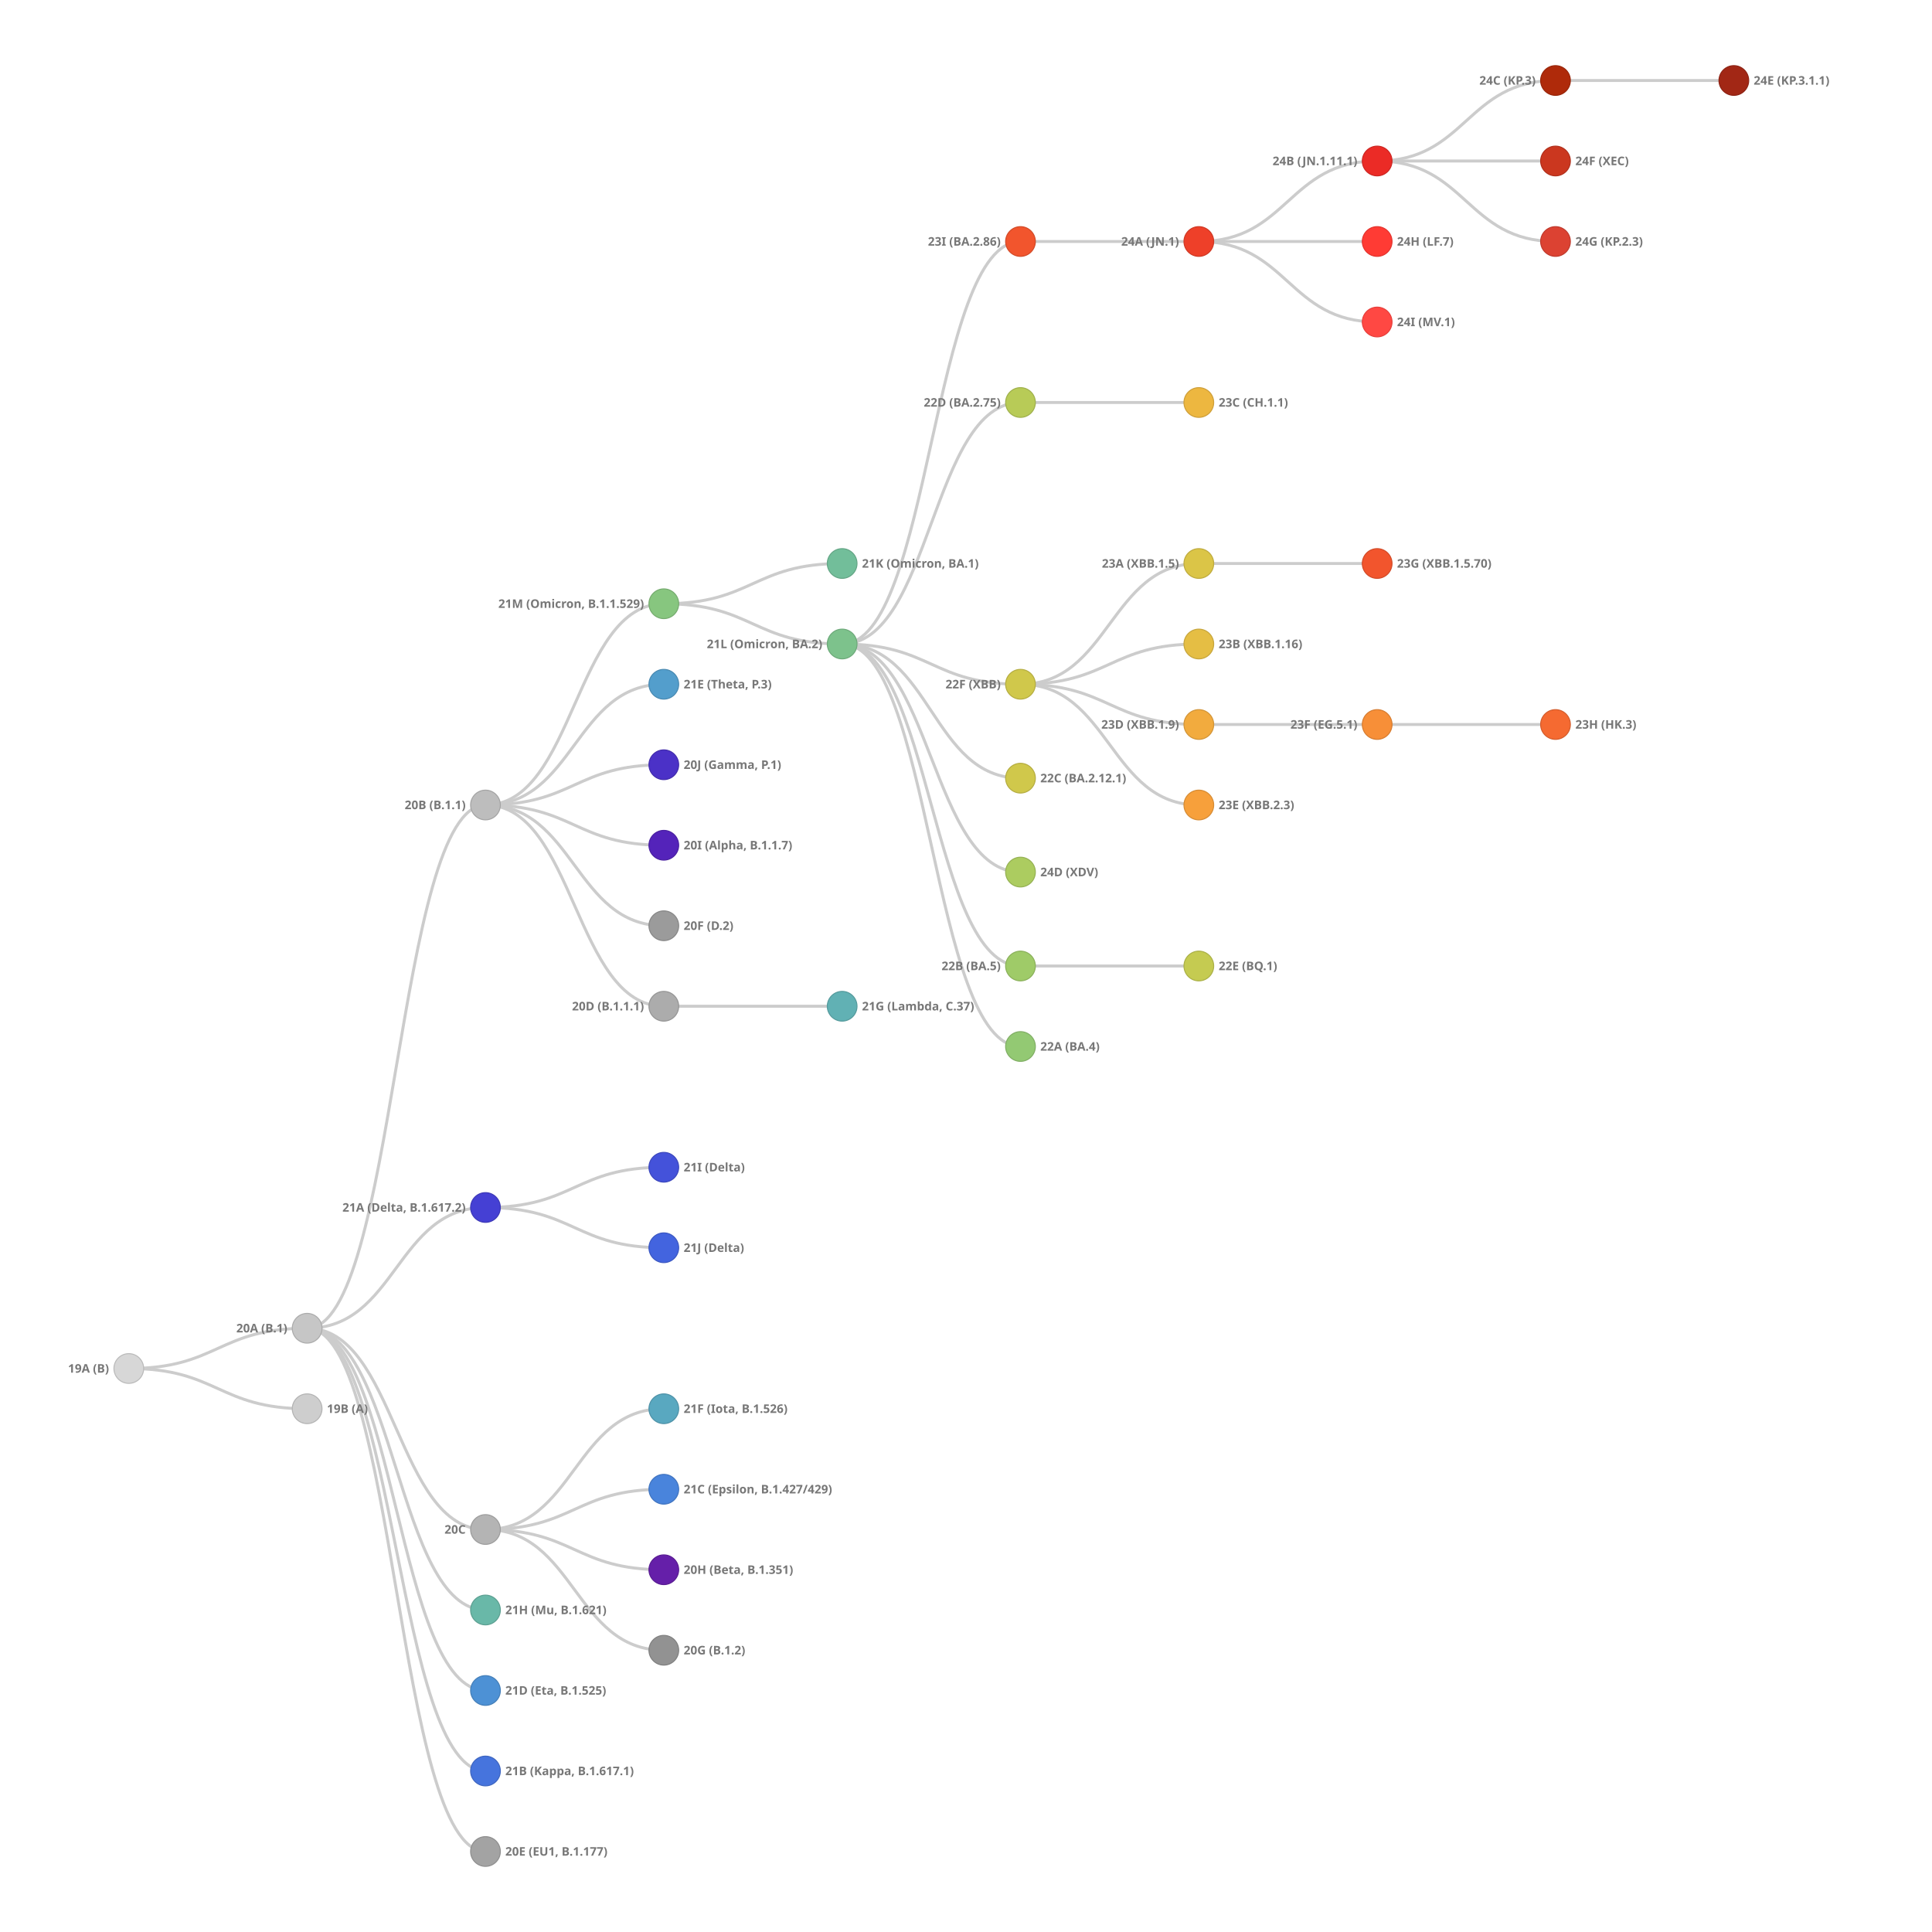
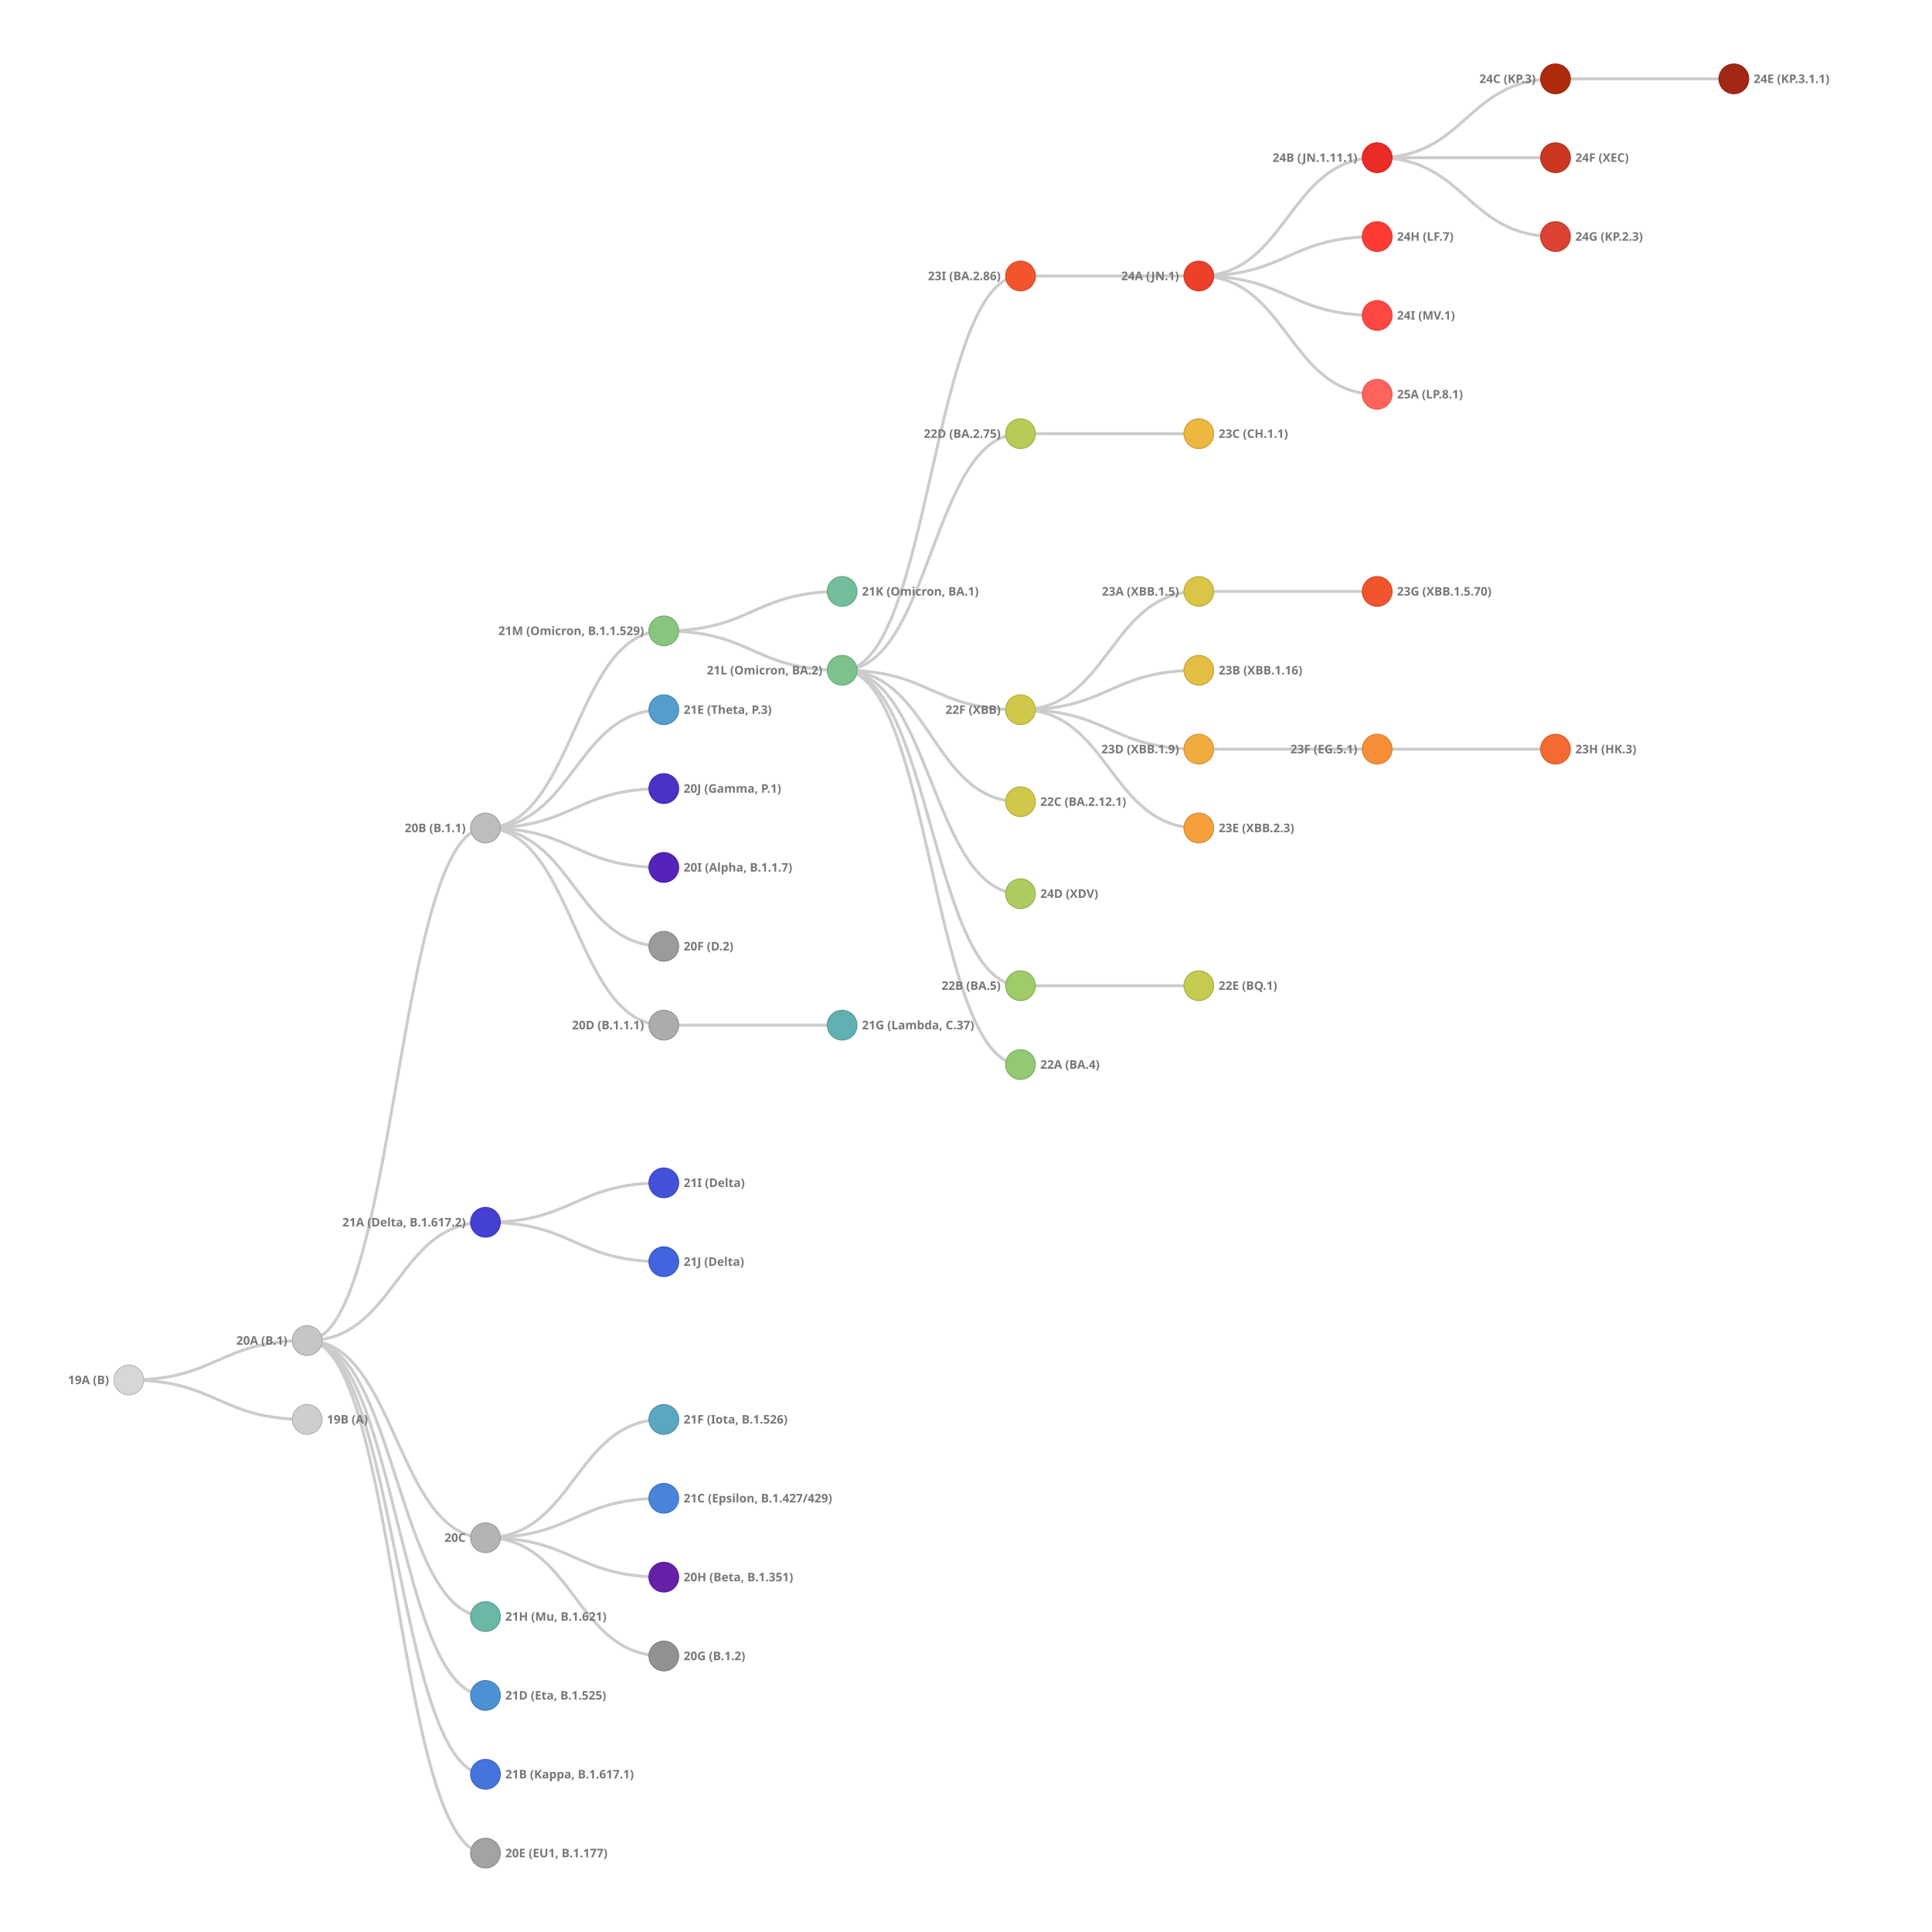
<svg xmlns="http://www.w3.org/2000/svg" class="d3-component" viewBox="-70 0 1830 1950" style="font-family: sans-serif; font-size: 1.25rem;" width="2000" height="2000">
-   <path fill="none" stroke="#ccc" stroke-width="3px" d="M 180 1340.625               C 90 1340.625,                 90 1381.25,                 0 1381.25" />
-   <path fill="none" stroke="#ccc" stroke-width="3px" d="M 180 1421.875               C 90 1421.875,                 90 1381.25,                 0 1381.25" />
-   <path fill="none" stroke="#ccc" stroke-width="3px" d="M 360 812.5               C 270 812.5,                 270 1340.625,                 180 1340.625" />
-   <path fill="none" stroke="#ccc" stroke-width="3px" d="M 360 1218.75               C 270 1218.75,                 270 1340.625,                 180 1340.625" />
-   <path fill="none" stroke="#ccc" stroke-width="3px" d="M 360 1543.75               C 270 1543.75,                 270 1340.625,                 180 1340.625" />
-   <path fill="none" stroke="#ccc" stroke-width="3px" d="M 360 1625               C 270 1625,                 270 1340.625,                 180 1340.625" />
-   <path fill="none" stroke="#ccc" stroke-width="3px" d="M 360 1706.25               C 270 1706.25,                 270 1340.625,                 180 1340.625" />
-   <path fill="none" stroke="#ccc" stroke-width="3px" d="M 360 1787.5               C 270 1787.5,                 270 1340.625,                 180 1340.625" />
-   <path fill="none" stroke="#ccc" stroke-width="3px" d="M 360 1868.75               C 270 1868.75,                 270 1340.625,                 180 1340.625" />
-   <path fill="none" stroke="#ccc" stroke-width="3px" d="M 540 609.375               C 450 609.375,                 450 812.5,                 360 812.5" />
-   <path fill="none" stroke="#ccc" stroke-width="3px" d="M 540 690.625               C 450 690.625,                 450 812.5,                 360 812.5" />
-   <path fill="none" stroke="#ccc" stroke-width="3px" d="M 540 771.875               C 450 771.875,                 450 812.5,                 360 812.5" />
-   <path fill="none" stroke="#ccc" stroke-width="3px" d="M 540 853.125               C 450 853.125,                 450 812.5,                 360 812.5" />
-   <path fill="none" stroke="#ccc" stroke-width="3px" d="M 540 934.375               C 450 934.375,                 450 812.5,                 360 812.5" />
-   <path fill="none" stroke="#ccc" stroke-width="3px" d="M 540 1015.625               C 450 1015.625,                 450 812.5,                 360 812.5" />
-   <path fill="none" stroke="#ccc" stroke-width="3px" d="M 540 1178.125               C 450 1178.125,                 450 1218.75,                 360 1218.75" />
-   <path fill="none" stroke="#ccc" stroke-width="3px" d="M 540 1259.375               C 450 1259.375,                 450 1218.75,                 360 1218.75" />
-   <path fill="none" stroke="#ccc" stroke-width="3px" d="M 540 1421.875               C 450 1421.875,                 450 1543.75,                 360 1543.75" />
-   <path fill="none" stroke="#ccc" stroke-width="3px" d="M 540 1503.125               C 450 1503.125,                 450 1543.75,                 360 1543.75" />
-   <path fill="none" stroke="#ccc" stroke-width="3px" d="M 540 1584.375               C 450 1584.375,                 450 1543.75,                 360 1543.75" />
-   <path fill="none" stroke="#ccc" stroke-width="3px" d="M 540 1665.625               C 450 1665.625,                 450 1543.75,                 360 1543.75" />
-   <path fill="none" stroke="#ccc" stroke-width="3px" d="M 720 568.75               C 630 568.75,                 630 609.375,                 540 609.375" />
-   <path fill="none" stroke="#ccc" stroke-width="3px" d="M 720 650               C 630 650,                 630 609.375,                 540 609.375" />
-   <path fill="none" stroke="#ccc" stroke-width="3px" d="M 720 1015.625               C 630 1015.625,                 630 1015.625,                 540 1015.625" />
-   <path fill="none" stroke="#ccc" stroke-width="3px" d="M 900 243.75               C 810 243.75,                 810 650,                 720 650" />
-   <path fill="none" stroke="#ccc" stroke-width="3px" d="M 900 406.25               C 810 406.25,                 810 650,                 720 650" />
-   <path fill="none" stroke="#ccc" stroke-width="3px" d="M 900 690.625               C 810 690.625,                 810 650,                 720 650" />
-   <path fill="none" stroke="#ccc" stroke-width="3px" d="M 900 785.417               C 810 785.417,                 810 650,                 720 650" />
-   <path fill="none" stroke="#ccc" stroke-width="3px" d="M 900 880.208               C 810 880.208,                 810 650,                 720 650" />
-   <path fill="none" stroke="#ccc" stroke-width="3px" d="M 900 975               C 810 975,                 810 650,                 720 650" />
-   <path fill="none" stroke="#ccc" stroke-width="3px" d="M 900 1056.25               C 810 1056.25,                 810 650,                 720 650" />
-   <path fill="none" stroke="#ccc" stroke-width="3px" d="M 1080 243.75               C 990 243.75,                 990 243.75,                 900 243.75" />
-   <path fill="none" stroke="#ccc" stroke-width="3px" d="M 1080 406.25               C 990 406.25,                 990 406.25,                 900 406.25" />
-   <path fill="none" stroke="#ccc" stroke-width="3px" d="M 1080 568.75               C 990 568.75,                 990 690.625,                 900 690.625" />
-   <path fill="none" stroke="#ccc" stroke-width="3px" d="M 1080 650               C 990 650,                 990 690.625,                 900 690.625" />
-   <path fill="none" stroke="#ccc" stroke-width="3px" d="M 1080 731.25               C 990 731.25,                 990 690.625,                 900 690.625" />
-   <path fill="none" stroke="#ccc" stroke-width="3px" d="M 1080 812.5               C 990 812.5,                 990 690.625,                 900 690.625" />
-   <path fill="none" stroke="#ccc" stroke-width="3px" d="M 1080 975               C 990 975,                 990 975,                 900 975" />
-   <path fill="none" stroke="#ccc" stroke-width="3px" d="M 1260 162.5               C 1170 162.5,                 1170 243.75,                 1080 243.75" />
-   <path fill="none" stroke="#ccc" stroke-width="3px" d="M 1260 243.75               C 1170 243.75,                 1170 243.75,                 1080 243.75" />
-   <path fill="none" stroke="#ccc" stroke-width="3px" d="M 1260 325               C 1170 325,                 1170 243.75,                 1080 243.75" />
-   <path fill="none" stroke="#ccc" stroke-width="3px" d="M 1260 568.75               C 1170 568.75,                 1170 568.75,                 1080 568.75" />
-   <path fill="none" stroke="#ccc" stroke-width="3px" d="M 1260 731.25               C 1170 731.25,                 1170 731.25,                 1080 731.25" />
-   <path fill="none" stroke="#ccc" stroke-width="3px" d="M 1440 81.25               C 1350 81.25,                 1350 162.5,                 1260 162.5" />
-   <path fill="none" stroke="#ccc" stroke-width="3px" d="M 1440 162.5               C 1350 162.5,                 1350 162.5,                 1260 162.5" />
-   <path fill="none" stroke="#ccc" stroke-width="3px" d="M 1440 243.75               C 1350 243.75,                 1350 162.5,                 1260 162.5" />
-   <path fill="none" stroke="#ccc" stroke-width="3px" d="M 1440 731.25               C 1350 731.25,                 1350 731.25,                 1260 731.25" />
-   <path fill="none" stroke="#ccc" stroke-width="3px" d="M 1620 81.25               C 1530 81.25,                 1530 81.25,                 1440 81.25" />
+   <path fill="none" stroke="#ccc" stroke-width="3px" d="M 180 1353.061               C 90 1353.061,                 90 1392.857,                 0 1392.857" />
+   <path fill="none" stroke="#ccc" stroke-width="3px" d="M 180 1432.653               C 90 1432.653,                 90 1392.857,                 0 1392.857" />
+   <path fill="none" stroke="#ccc" stroke-width="3px" d="M 360 835.714               C 270 835.714,                 270 1353.061,                 180 1353.061" />
+   <path fill="none" stroke="#ccc" stroke-width="3px" d="M 360 1233.673               C 270 1233.673,                 270 1353.061,                 180 1353.061" />
+   <path fill="none" stroke="#ccc" stroke-width="3px" d="M 360 1552.041               C 270 1552.041,                 270 1353.061,                 180 1353.061" />
+   <path fill="none" stroke="#ccc" stroke-width="3px" d="M 360 1631.633               C 270 1631.633,                 270 1353.061,                 180 1353.061" />
+   <path fill="none" stroke="#ccc" stroke-width="3px" d="M 360 1711.224               C 270 1711.224,                 270 1353.061,                 180 1353.061" />
+   <path fill="none" stroke="#ccc" stroke-width="3px" d="M 360 1790.816               C 270 1790.816,                 270 1353.061,                 180 1353.061" />
+   <path fill="none" stroke="#ccc" stroke-width="3px" d="M 360 1870.408               C 270 1870.408,                 270 1353.061,                 180 1353.061" />
+   <path fill="none" stroke="#ccc" stroke-width="3px" d="M 540 636.735               C 450 636.735,                 450 835.714,                 360 835.714" />
+   <path fill="none" stroke="#ccc" stroke-width="3px" d="M 540 716.327               C 450 716.327,                 450 835.714,                 360 835.714" />
+   <path fill="none" stroke="#ccc" stroke-width="3px" d="M 540 795.918               C 450 795.918,                 450 835.714,                 360 835.714" />
+   <path fill="none" stroke="#ccc" stroke-width="3px" d="M 540 875.51               C 450 875.51,                 450 835.714,                 360 835.714" />
+   <path fill="none" stroke="#ccc" stroke-width="3px" d="M 540 955.102               C 450 955.102,                 450 835.714,                 360 835.714" />
+   <path fill="none" stroke="#ccc" stroke-width="3px" d="M 540 1034.694               C 450 1034.694,                 450 835.714,                 360 835.714" />
+   <path fill="none" stroke="#ccc" stroke-width="3px" d="M 540 1193.878               C 450 1193.878,                 450 1233.673,                 360 1233.673" />
+   <path fill="none" stroke="#ccc" stroke-width="3px" d="M 540 1273.469               C 450 1273.469,                 450 1233.673,                 360 1233.673" />
+   <path fill="none" stroke="#ccc" stroke-width="3px" d="M 540 1432.653               C 450 1432.653,                 450 1552.041,                 360 1552.041" />
+   <path fill="none" stroke="#ccc" stroke-width="3px" d="M 540 1512.245               C 450 1512.245,                 450 1552.041,                 360 1552.041" />
+   <path fill="none" stroke="#ccc" stroke-width="3px" d="M 540 1591.837               C 450 1591.837,                 450 1552.041,                 360 1552.041" />
+   <path fill="none" stroke="#ccc" stroke-width="3px" d="M 540 1671.429               C 450 1671.429,                 450 1552.041,                 360 1552.041" />
+   <path fill="none" stroke="#ccc" stroke-width="3px" d="M 720 596.939               C 630 596.939,                 630 636.735,                 540 636.735" />
+   <path fill="none" stroke="#ccc" stroke-width="3px" d="M 720 676.531               C 630 676.531,                 630 636.735,                 540 636.735" />
+   <path fill="none" stroke="#ccc" stroke-width="3px" d="M 720 1034.694               C 630 1034.694,                 630 1034.694,                 540 1034.694" />
+   <path fill="none" stroke="#ccc" stroke-width="3px" d="M 900 278.571               C 810 278.571,                 810 676.531,                 720 676.531" />
+   <path fill="none" stroke="#ccc" stroke-width="3px" d="M 900 437.755               C 810 437.755,                 810 676.531,                 720 676.531" />
+   <path fill="none" stroke="#ccc" stroke-width="3px" d="M 900 716.327               C 810 716.327,                 810 676.531,                 720 676.531" />
+   <path fill="none" stroke="#ccc" stroke-width="3px" d="M 900 809.184               C 810 809.184,                 810 676.531,                 720 676.531" />
+   <path fill="none" stroke="#ccc" stroke-width="3px" d="M 900 902.041               C 810 902.041,                 810 676.531,                 720 676.531" />
+   <path fill="none" stroke="#ccc" stroke-width="3px" d="M 900 994.898               C 810 994.898,                 810 676.531,                 720 676.531" />
+   <path fill="none" stroke="#ccc" stroke-width="3px" d="M 900 1074.49               C 810 1074.49,                 810 676.531,                 720 676.531" />
+   <path fill="none" stroke="#ccc" stroke-width="3px" d="M 1080 278.571               C 990 278.571,                 990 278.571,                 900 278.571" />
+   <path fill="none" stroke="#ccc" stroke-width="3px" d="M 1080 437.755               C 990 437.755,                 990 437.755,                 900 437.755" />
+   <path fill="none" stroke="#ccc" stroke-width="3px" d="M 1080 596.939               C 990 596.939,                 990 716.327,                 900 716.327" />
+   <path fill="none" stroke="#ccc" stroke-width="3px" d="M 1080 676.531               C 990 676.531,                 990 716.327,                 900 716.327" />
+   <path fill="none" stroke="#ccc" stroke-width="3px" d="M 1080 756.122               C 990 756.122,                 990 716.327,                 900 716.327" />
+   <path fill="none" stroke="#ccc" stroke-width="3px" d="M 1080 835.714               C 990 835.714,                 990 716.327,                 900 716.327" />
+   <path fill="none" stroke="#ccc" stroke-width="3px" d="M 1080 994.898               C 990 994.898,                 990 994.898,                 900 994.898" />
+   <path fill="none" stroke="#ccc" stroke-width="3px" d="M 1260 159.184               C 1170 159.184,                 1170 278.571,                 1080 278.571" />
+   <path fill="none" stroke="#ccc" stroke-width="3px" d="M 1260 238.776               C 1170 238.776,                 1170 278.571,                 1080 278.571" />
+   <path fill="none" stroke="#ccc" stroke-width="3px" d="M 1260 318.367               C 1170 318.367,                 1170 278.571,                 1080 278.571" />
+   <path fill="none" stroke="#ccc" stroke-width="3px" d="M 1260 397.959               C 1170 397.959,                 1170 278.571,                 1080 278.571" />
+   <path fill="none" stroke="#ccc" stroke-width="3px" d="M 1260 596.939               C 1170 596.939,                 1170 596.939,                 1080 596.939" />
+   <path fill="none" stroke="#ccc" stroke-width="3px" d="M 1260 756.122               C 1170 756.122,                 1170 756.122,                 1080 756.122" />
+   <path fill="none" stroke="#ccc" stroke-width="3px" d="M 1440 79.592               C 1350 79.592,                 1350 159.184,                 1260 159.184" />
+   <path fill="none" stroke="#ccc" stroke-width="3px" d="M 1440 159.184               C 1350 159.184,                 1350 159.184,                 1260 159.184" />
+   <path fill="none" stroke="#ccc" stroke-width="3px" d="M 1440 238.776               C 1350 238.776,                 1350 159.184,                 1260 159.184" />
+   <path fill="none" stroke="#ccc" stroke-width="3px" d="M 1440 756.122               C 1350 756.122,                 1350 756.122,                 1260 756.122" />
+   <path fill="none" stroke="#ccc" stroke-width="3px" d="M 1620 79.592               C 1530 79.592,                 1530 79.592,                 1440 79.592" />
  <g transform="translate(50,50)" />
-   <g class="node" transform="translate(0, 1381.25)">
+   <g class="node" transform="translate(0, 1392.857)">
    <circle class="node" r="15" cursor="pointer" style="fill: rgb(215, 215, 215); stroke: rgb(186, 186, 186);" />
    <text dy=".35em" x="-20" text-anchor="end" fill="#777" font-weight="700">19A (B)</text>
  </g>
-   <g class="node" transform="translate(180, 1340.625)">
+   <g class="node" transform="translate(180, 1353.061)">
    <circle class="node" r="15" cursor="pointer" style="fill: rgb(198, 198, 198); stroke: rgb(171, 171, 171);" />
    <text dy=".35em" x="-20" text-anchor="end" fill="#777" font-weight="700">20A (B.1)</text>
  </g>
-   <g class="node" transform="translate(180, 1421.875)">
+   <g class="node" transform="translate(180, 1432.653)">
    <circle class="node" r="15" cursor="pointer" style="fill: rgb(206, 206, 206); stroke: rgb(179, 179, 179);" />
    <text dy=".35em" x="20" text-anchor="start" fill="#777" font-weight="700">19B (A)</text>
  </g>
-   <g class="node" transform="translate(360, 812.5)">
+   <g class="node" transform="translate(360, 835.7143)">
    <circle class="node" r="15" cursor="pointer" style="fill: rgb(189, 189, 189); stroke: rgb(164, 164, 164);" />
    <text dy=".35em" x="-20" text-anchor="end" fill="#777" font-weight="700">20B (B.1.1)</text>
  </g>
-   <g class="node" transform="translate(360, 1218.75)">
+   <g class="node" transform="translate(360, 1233.673)">
    <circle class="node" r="15" cursor="pointer" style="fill: rgb(69, 64, 212); stroke: rgb(60, 56, 183);" />
    <text dy=".35em" x="-20" text-anchor="end" fill="#777" font-weight="700">21A (Delta, B.1.617.2)</text>
  </g>
-   <g class="node" transform="translate(360, 1543.75)">
+   <g class="node" transform="translate(360, 1552.041)">
    <circle class="node" r="15" cursor="pointer" style="fill: rgb(180, 180, 180); stroke: rgb(156, 156, 156);" />
    <text dy=".35em" x="-20" text-anchor="end" fill="#777" font-weight="700">20C</text>
  </g>
-   <g class="node" transform="translate(360, 1625)">
+   <g class="node" transform="translate(360, 1631.633)">
    <circle class="node" r="15" cursor="pointer" style="fill: rgb(105, 184, 168); stroke: rgb(91, 159, 145);" />
    <text dy=".35em" x="20" text-anchor="start" fill="#777" font-weight="700">21H (Mu, B.1.621)</text>
  </g>
-   <g class="node" transform="translate(360, 1706.25)">
+   <g class="node" transform="translate(360, 1711.224)">
    <circle class="node" r="15" cursor="pointer" style="fill: rgb(77, 145, 213); stroke: rgb(67, 126, 184);" />
    <text dy=".35em" x="20" text-anchor="start" fill="#777" font-weight="700">21D (Eta, B.1.525)</text>
  </g>
-   <g class="node" transform="translate(360, 1787.5)">
+   <g class="node" transform="translate(360, 1790.816)">
    <circle class="node" r="15" cursor="pointer" style="fill: rgb(70, 116, 221); stroke: rgb(61, 101, 192);" />
    <text dy=".35em" x="20" text-anchor="start" fill="#777" font-weight="700">21B (Kappa, B.1.617.1)</text>
  </g>
-   <g class="node" transform="translate(360, 1868.75)">
+   <g class="node" transform="translate(360, 1870.408)">
    <circle class="node" r="15" cursor="pointer" style="fill: rgb(163, 163, 163); stroke: rgb(142, 142, 142);" />
    <text dy=".35em" x="20" text-anchor="start" fill="#777" font-weight="700">20E (EU1, B.1.177)</text>
  </g>
-   <g class="node" transform="translate(540, 609.375)">
+   <g class="node" transform="translate(540, 636.7347)">
    <circle class="node" r="15" cursor="pointer" style="fill: rgb(135, 198, 127); stroke: rgb(117, 171, 110);" />
    <text dy=".35em" x="-20" text-anchor="end" fill="#777" font-weight="700">21M (Omicron, B.1.1.529)</text>
  </g>
-   <g class="node" transform="translate(540, 690.625)">
+   <g class="node" transform="translate(540, 716.3265)">
    <circle class="node" r="15" cursor="pointer" style="fill: rgb(83, 158, 204); stroke: rgb(72, 137, 177);" />
    <text dy=".35em" x="20" text-anchor="start" fill="#777" font-weight="700">21E (Theta, P.3)</text>
  </g>
-   <g class="node" transform="translate(540, 771.875)">
+   <g class="node" transform="translate(540, 795.9184)">
    <circle class="node" r="15" cursor="pointer" style="fill: rgb(75, 49, 199); stroke: rgb(65, 43, 172);" />
    <text dy=".35em" x="20" text-anchor="start" fill="#777" font-weight="700">20J (Gamma, P.1)</text>
  </g>
-   <g class="node" transform="translate(540, 853.125)">
+   <g class="node" transform="translate(540, 875.5102)">
    <circle class="node" r="15" cursor="pointer" style="fill: rgb(84, 35, 186); stroke: rgb(73, 31, 161);" />
    <text dy=".35em" x="20" text-anchor="start" fill="#777" font-weight="700">20I (Alpha, B.1.1.7)</text>
  </g>
-   <g class="node" transform="translate(540, 934.375)">
+   <g class="node" transform="translate(540, 955.1021)">
    <circle class="node" r="15" cursor="pointer" style="fill: rgb(155, 155, 155); stroke: rgb(134, 134, 134);" />
    <text dy=".35em" x="20" text-anchor="start" fill="#777" font-weight="700">20F (D.2)</text>
  </g>
-   <g class="node" transform="translate(540, 1015.625)">
+   <g class="node" transform="translate(540, 1034.694)">
    <circle class="node" r="15" cursor="pointer" style="fill: rgb(172, 172, 172); stroke: rgb(149, 149, 149);" />
    <text dy=".35em" x="-20" text-anchor="end" fill="#777" font-weight="700">20D (B.1.1.1)</text>
  </g>
-   <g class="node" transform="translate(540, 1178.125)">
+   <g class="node" transform="translate(540, 1193.878)">
    <circle class="node" r="15" cursor="pointer" style="fill: rgb(68, 82, 218); stroke: rgb(59, 71, 189);" />
    <text dy=".35em" x="20" text-anchor="start" fill="#777" font-weight="700">21I (Delta)</text>
  </g>
-   <g class="node" transform="translate(540, 1259.375)">
+   <g class="node" transform="translate(540, 1273.469)">
    <circle class="node" r="15" cursor="pointer" style="fill: rgb(67, 100, 223); stroke: rgb(58, 87, 194);" />
    <text dy=".35em" x="20" text-anchor="start" fill="#777" font-weight="700">21J (Delta)</text>
  </g>
-   <g class="node" transform="translate(540, 1421.875)">
+   <g class="node" transform="translate(540, 1432.653)">
    <circle class="node" r="15" cursor="pointer" style="fill: rgb(89, 168, 192); stroke: rgb(77, 145, 167);" />
    <text dy=".35em" x="20" text-anchor="start" fill="#777" font-weight="700">21F (Iota, B.1.526)</text>
  </g>
-   <g class="node" transform="translate(540, 1503.125)">
+   <g class="node" transform="translate(540, 1512.245)">
    <circle class="node" r="15" cursor="pointer" style="fill: rgb(73, 132, 220); stroke: rgb(63, 115, 191);" />
    <text dy=".35em" x="20" text-anchor="start" fill="#777" font-weight="700">21C (Epsilon, B.1.427/429)</text>
  </g>
-   <g class="node" transform="translate(540, 1584.375)">
+   <g class="node" transform="translate(540, 1591.837)">
    <circle class="node" r="15" cursor="pointer" style="fill: rgb(101, 31, 169); stroke: rgb(88, 27, 146);" />
    <text dy=".35em" x="20" text-anchor="start" fill="#777" font-weight="700">20H (Beta, B.1.351)</text>
  </g>
-   <g class="node" transform="translate(540, 1665.625)">
+   <g class="node" transform="translate(540, 1671.429)">
    <circle class="node" r="15" cursor="pointer" style="fill: rgb(146, 146, 146); stroke: rgb(127, 127, 127);" />
    <text dy=".35em" x="20" text-anchor="start" fill="#777" font-weight="700">20G (B.1.2)</text>
  </g>
-   <g class="node" transform="translate(720, 568.75)">
+   <g class="node" transform="translate(720, 596.9388)">
    <circle class="node" r="15" cursor="pointer" style="fill: rgb(114, 190, 154); stroke: rgb(99, 165, 133);" />
    <text dy=".35em" x="20" text-anchor="start" fill="#777" font-weight="700">21K (Omicron, BA.1)</text>
  </g>
-   <g class="node" transform="translate(720, 650)">
+   <g class="node" transform="translate(720, 676.5306)">
    <circle class="node" r="15" cursor="pointer" style="fill: rgb(125, 194, 140); stroke: rgb(108, 169, 121);" />
    <text dy=".35em" x="-20" text-anchor="end" fill="#777" font-weight="700">21L (Omicron, BA.2)</text>
  </g>
-   <g class="node" transform="translate(720, 1015.625)">
+   <g class="node" transform="translate(720, 1034.694)">
    <circle class="node" r="15" cursor="pointer" style="fill: rgb(97, 177, 180); stroke: rgb(84, 154, 156);" />
    <text dy=".35em" x="20" text-anchor="start" fill="#777" font-weight="700">21G (Lambda, C.37)</text>
  </g>
-   <g class="node" transform="translate(900, 243.75)">
+   <g class="node" transform="translate(900, 278.5714)">
    <circle class="node" r="15" cursor="pointer" style="fill: rgb(242, 85, 45); stroke: rgb(210, 74, 39);" />
    <text dy=".35em" x="-20" text-anchor="end" fill="#777" font-weight="700">23I (BA.2.86)</text>
  </g>
-   <g class="node" transform="translate(900, 406.25)">
+   <g class="node" transform="translate(900, 437.7551)">
    <circle class="node" r="15" cursor="pointer" style="fill: rgb(184, 203, 87); stroke: rgb(159, 176, 75);" />
    <text dy=".35em" x="-20" text-anchor="end" fill="#777" font-weight="700">22D (BA.2.75)</text>
  </g>
-   <g class="node" transform="translate(900, 690.625)">
+   <g class="node" transform="translate(900, 716.3265)">
    <circle class="node" r="15" cursor="pointer" style="fill: rgb(208, 200, 75); stroke: rgb(181, 173, 65);" />
    <text dy=".35em" x="-20" text-anchor="end" fill="#777" font-weight="700">22F (XBB)</text>
  </g>
-   <g class="node" transform="translate(900, 785.4167)">
+   <g class="node" transform="translate(900, 809.1837)">
    <circle class="node" r="15" cursor="pointer" style="fill: rgb(208, 200, 75); stroke: rgb(181, 173, 65);" />
    <text dy=".35em" x="20" text-anchor="start" fill="#777" font-weight="700">22C (BA.2.12.1)</text>
  </g>
-   <g class="node" transform="translate(900, 880.2083)">
+   <g class="node" transform="translate(900, 902.0408)">
    <circle class="node" r="15" cursor="pointer" style="fill: rgb(172, 204, 96); stroke: rgb(149, 177, 83);" />
    <text dy=".35em" x="20" text-anchor="start" fill="#777" font-weight="700">24D (XDV)</text>
  </g>
-   <g class="node" transform="translate(900, 975)">
+   <g class="node" transform="translate(900, 994.8979)">
    <circle class="node" r="15" cursor="pointer" style="fill: rgb(159, 203, 104); stroke: rgb(138, 176, 90);" />
    <text dy=".35em" x="-20" text-anchor="end" fill="#777" font-weight="700">22B (BA.5)</text>
  </g>
-   <g class="node" transform="translate(900, 1056.25)">
+   <g class="node" transform="translate(900, 1074.49)">
    <circle class="node" r="15" cursor="pointer" style="fill: rgb(147, 201, 115); stroke: rgb(128, 174, 100);" />
    <text dy=".35em" x="20" text-anchor="start" fill="#777" font-weight="700">22A (BA.4)</text>
  </g>
-   <g class="node" transform="translate(1080, 243.75)">
+   <g class="node" transform="translate(1080, 278.5714)">
    <circle class="node" r="15" cursor="pointer" style="fill: rgb(238, 64, 41); stroke: rgb(207, 56, 35);" />
    <text dy=".35em" x="-20" text-anchor="end" fill="#777" font-weight="700">24A (JN.1)</text>
  </g>
-   <g class="node" transform="translate(1080, 406.25)">
+   <g class="node" transform="translate(1080, 437.7551)">
    <circle class="node" r="15" cursor="pointer" style="fill: rgb(237, 183, 64); stroke: rgb(206, 158, 56);" />
    <text dy=".35em" x="20" text-anchor="start" fill="#777" font-weight="700">23C (CH.1.1)</text>
  </g>
-   <g class="node" transform="translate(1080, 568.75)">
+   <g class="node" transform="translate(1080, 596.9388)">
    <circle class="node" r="15" cursor="pointer" style="fill: rgb(219, 197, 71); stroke: rgb(190, 170, 61);" />
    <text dy=".35em" x="-20" text-anchor="end" fill="#777" font-weight="700">23A (XBB.1.5)</text>
  </g>
-   <g class="node" transform="translate(1080, 650)">
+   <g class="node" transform="translate(1080, 676.5306)">
    <circle class="node" r="15" cursor="pointer" style="fill: rgb(229, 190, 68); stroke: rgb(198, 165, 59);" />
    <text dy=".35em" x="20" text-anchor="start" fill="#777" font-weight="700">23B (XBB.1.16)</text>
  </g>
-   <g class="node" transform="translate(1080, 731.25)">
+   <g class="node" transform="translate(1080, 756.1224)">
    <circle class="node" r="15" cursor="pointer" style="fill: rgb(242, 171, 62); stroke: rgb(210, 148, 54);" />
    <text dy=".35em" x="-20" text-anchor="end" fill="#777" font-weight="700">23D (XBB.1.9)</text>
  </g>
-   <g class="node" transform="translate(1080, 812.5)">
+   <g class="node" transform="translate(1080, 835.7143)">
    <circle class="node" r="15" cursor="pointer" style="fill: rgb(247, 160, 59); stroke: rgb(214, 139, 51);" />
    <text dy=".35em" x="20" text-anchor="start" fill="#777" font-weight="700">23E (XBB.2.3)</text>
  </g>
-   <g class="node" transform="translate(1080, 975)">
+   <g class="node" transform="translate(1080, 994.8979)">
    <circle class="node" r="15" cursor="pointer" style="fill: rgb(197, 203, 81); stroke: rgb(170, 176, 70);" />
    <text dy=".35em" x="20" text-anchor="start" fill="#777" font-weight="700">22E (BQ.1)</text>
  </g>
-   <g class="node" transform="translate(1260, 162.5)">
+   <g class="node" transform="translate(1260, 159.1837)">
    <circle class="node" r="15" cursor="pointer" style="fill: rgb(235, 43, 38); stroke: rgb(204, 37, 33);" />
    <text dy=".35em" x="-20" text-anchor="end" fill="#777" font-weight="700">24B (JN.1.11.1)</text>
  </g>
-   <g class="node" transform="translate(1260, 243.75)">
+   <g class="node" transform="translate(1260, 238.7755)">
    <circle class="node" r="15" cursor="pointer" style="fill: rgb(255, 59, 52); stroke: rgb(227, 51, 45);" />
    <text dy=".35em" x="20" text-anchor="start" fill="#777" font-weight="700">24H (LF.7)</text>
  </g>
-   <g class="node" transform="translate(1260, 325)">
+   <g class="node" transform="translate(1260, 318.3673)">
    <circle class="node" r="15" cursor="pointer" style="fill: rgb(255, 72, 67); stroke: rgb(231, 62, 58);" />
    <text dy=".35em" x="20" text-anchor="start" fill="#777" font-weight="700">24I (MV.1)</text>
  </g>
-   <g class="node" transform="translate(1260, 568.75)">
+   <g class="node" transform="translate(1260, 397.9592)">
+     <circle class="node" r="15" cursor="pointer" style="fill: rgb(255, 99, 92); stroke: rgb(231, 86, 80);" />
+     <text dy=".35em" x="20" text-anchor="start" fill="#777" font-weight="700">25A (LP.8.1)</text>
+   </g>
+   <g class="node" transform="translate(1260, 596.9388)">
    <circle class="node" r="15" cursor="pointer" style="fill: rgb(242, 85, 45); stroke: rgb(210, 74, 39);" />
    <text dy=".35em" x="20" text-anchor="start" fill="#777" font-weight="700">23G (XBB.1.5.70)</text>
  </g>
-   <g class="node" transform="translate(1260, 731.25)">
+   <g class="node" transform="translate(1260, 756.1224)">
    <circle class="node" r="15" cursor="pointer" style="fill: rgb(247, 143, 56); stroke: rgb(214, 124, 48);" />
    <text dy=".35em" x="-20" text-anchor="end" fill="#777" font-weight="700">23F (EG.5.1)</text>
  </g>
-   <g class="node" transform="translate(1440, 81.25)">
+   <g class="node" transform="translate(1440, 79.59184)">
    <circle class="node" r="15" cursor="pointer" style="fill: rgb(175, 42, 10); stroke: rgb(152, 36, 8);" />
    <text dy=".35em" x="-20" text-anchor="end" fill="#777" font-weight="700">24C (KP.3)</text>
  </g>
-   <g class="node" transform="translate(1440, 162.5)">
+   <g class="node" transform="translate(1440, 159.1837)">
    <circle class="node" r="15" cursor="pointer" style="fill: rgb(203, 55, 31); stroke: rgb(176, 47, 27);" />
    <text dy=".35em" x="20" text-anchor="start" fill="#777" font-weight="700">24F (XEC)</text>
  </g>
-   <g class="node" transform="translate(1440, 243.75)">
+   <g class="node" transform="translate(1440, 238.7755)">
    <circle class="node" r="15" cursor="pointer" style="fill: rgb(220, 66, 50); stroke: rgb(191, 57, 44);" />
    <text dy=".35em" x="20" text-anchor="start" fill="#777" font-weight="700">24G (KP.2.3)</text>
  </g>
-   <g class="node" transform="translate(1440, 731.25)">
+   <g class="node" transform="translate(1440, 756.1224)">
    <circle class="node" r="15" cursor="pointer" style="fill: rgb(245, 106, 49); stroke: rgb(212, 92, 43);" />
    <text dy=".35em" x="20" text-anchor="start" fill="#777" font-weight="700">23H (HK.3)</text>
  </g>
-   <g class="node" transform="translate(1620, 81.25)">
+   <g class="node" transform="translate(1620, 79.59184)">
    <circle class="node" r="15" cursor="pointer" style="fill: rgb(162, 39, 21); stroke: rgb(141, 34, 19);" />
    <text dy=".35em" x="20" text-anchor="start" fill="#777" font-weight="700">24E (KP.3.1.1)</text>
  </g>
</svg>
